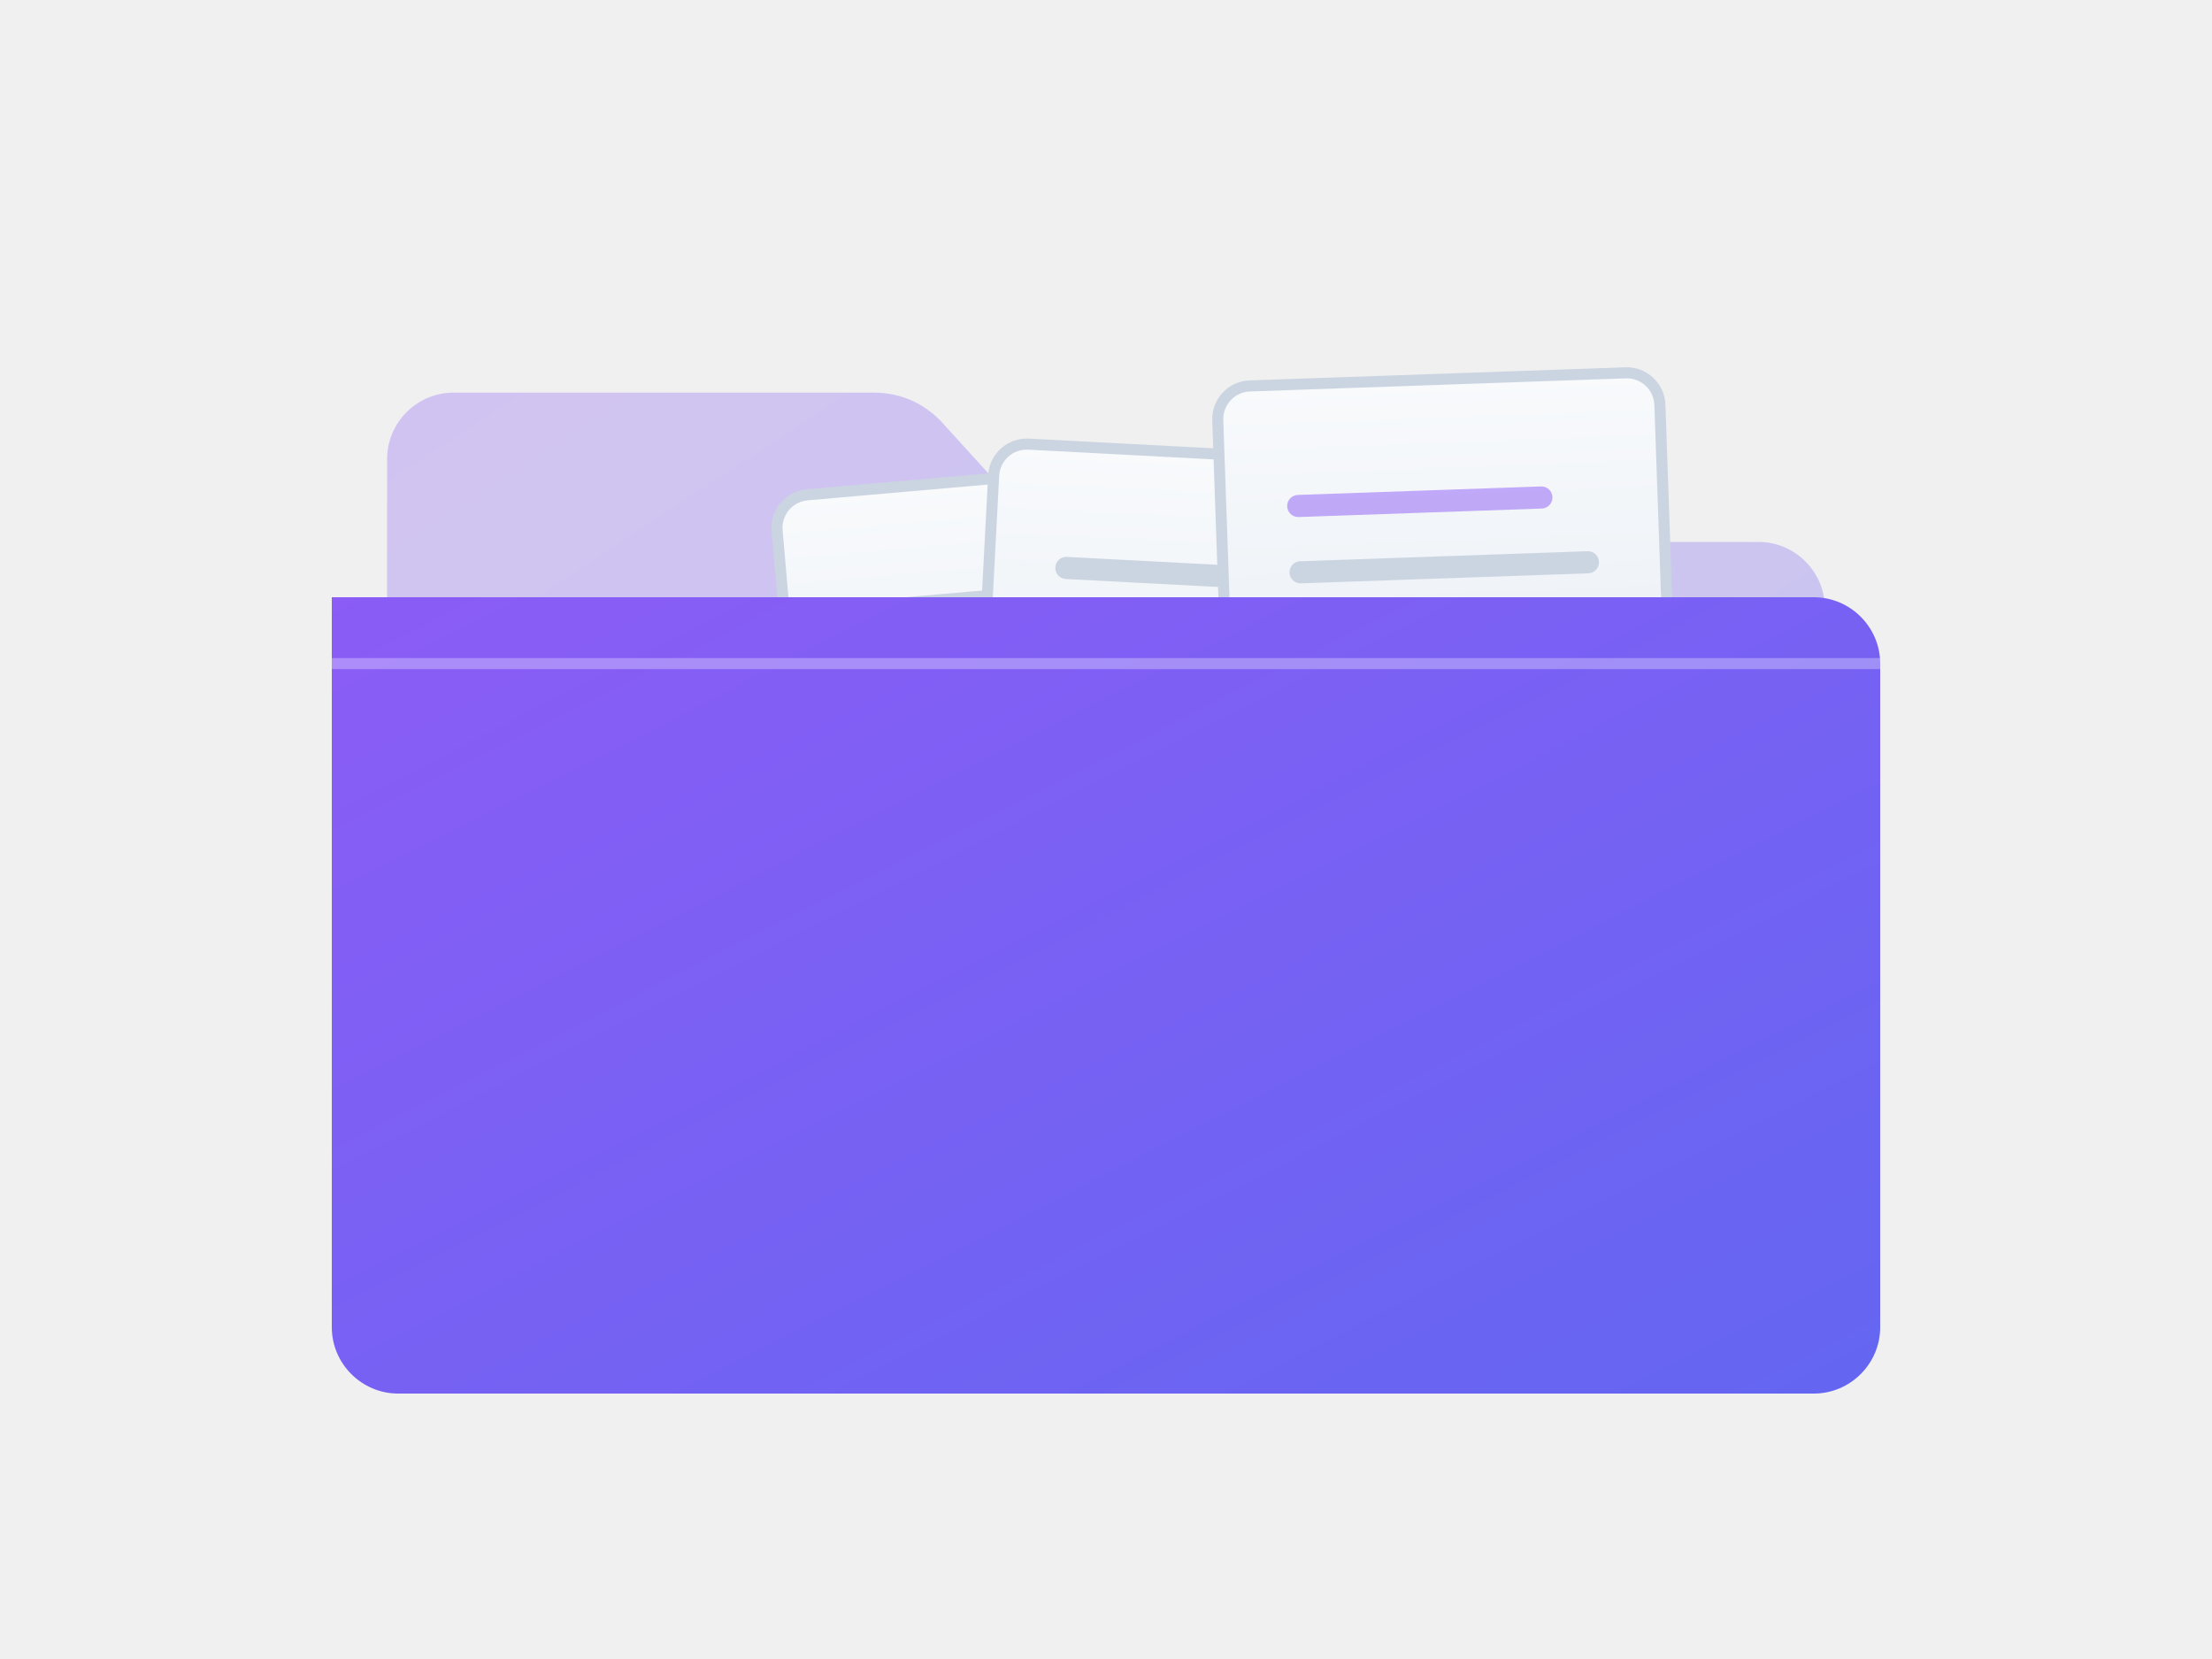
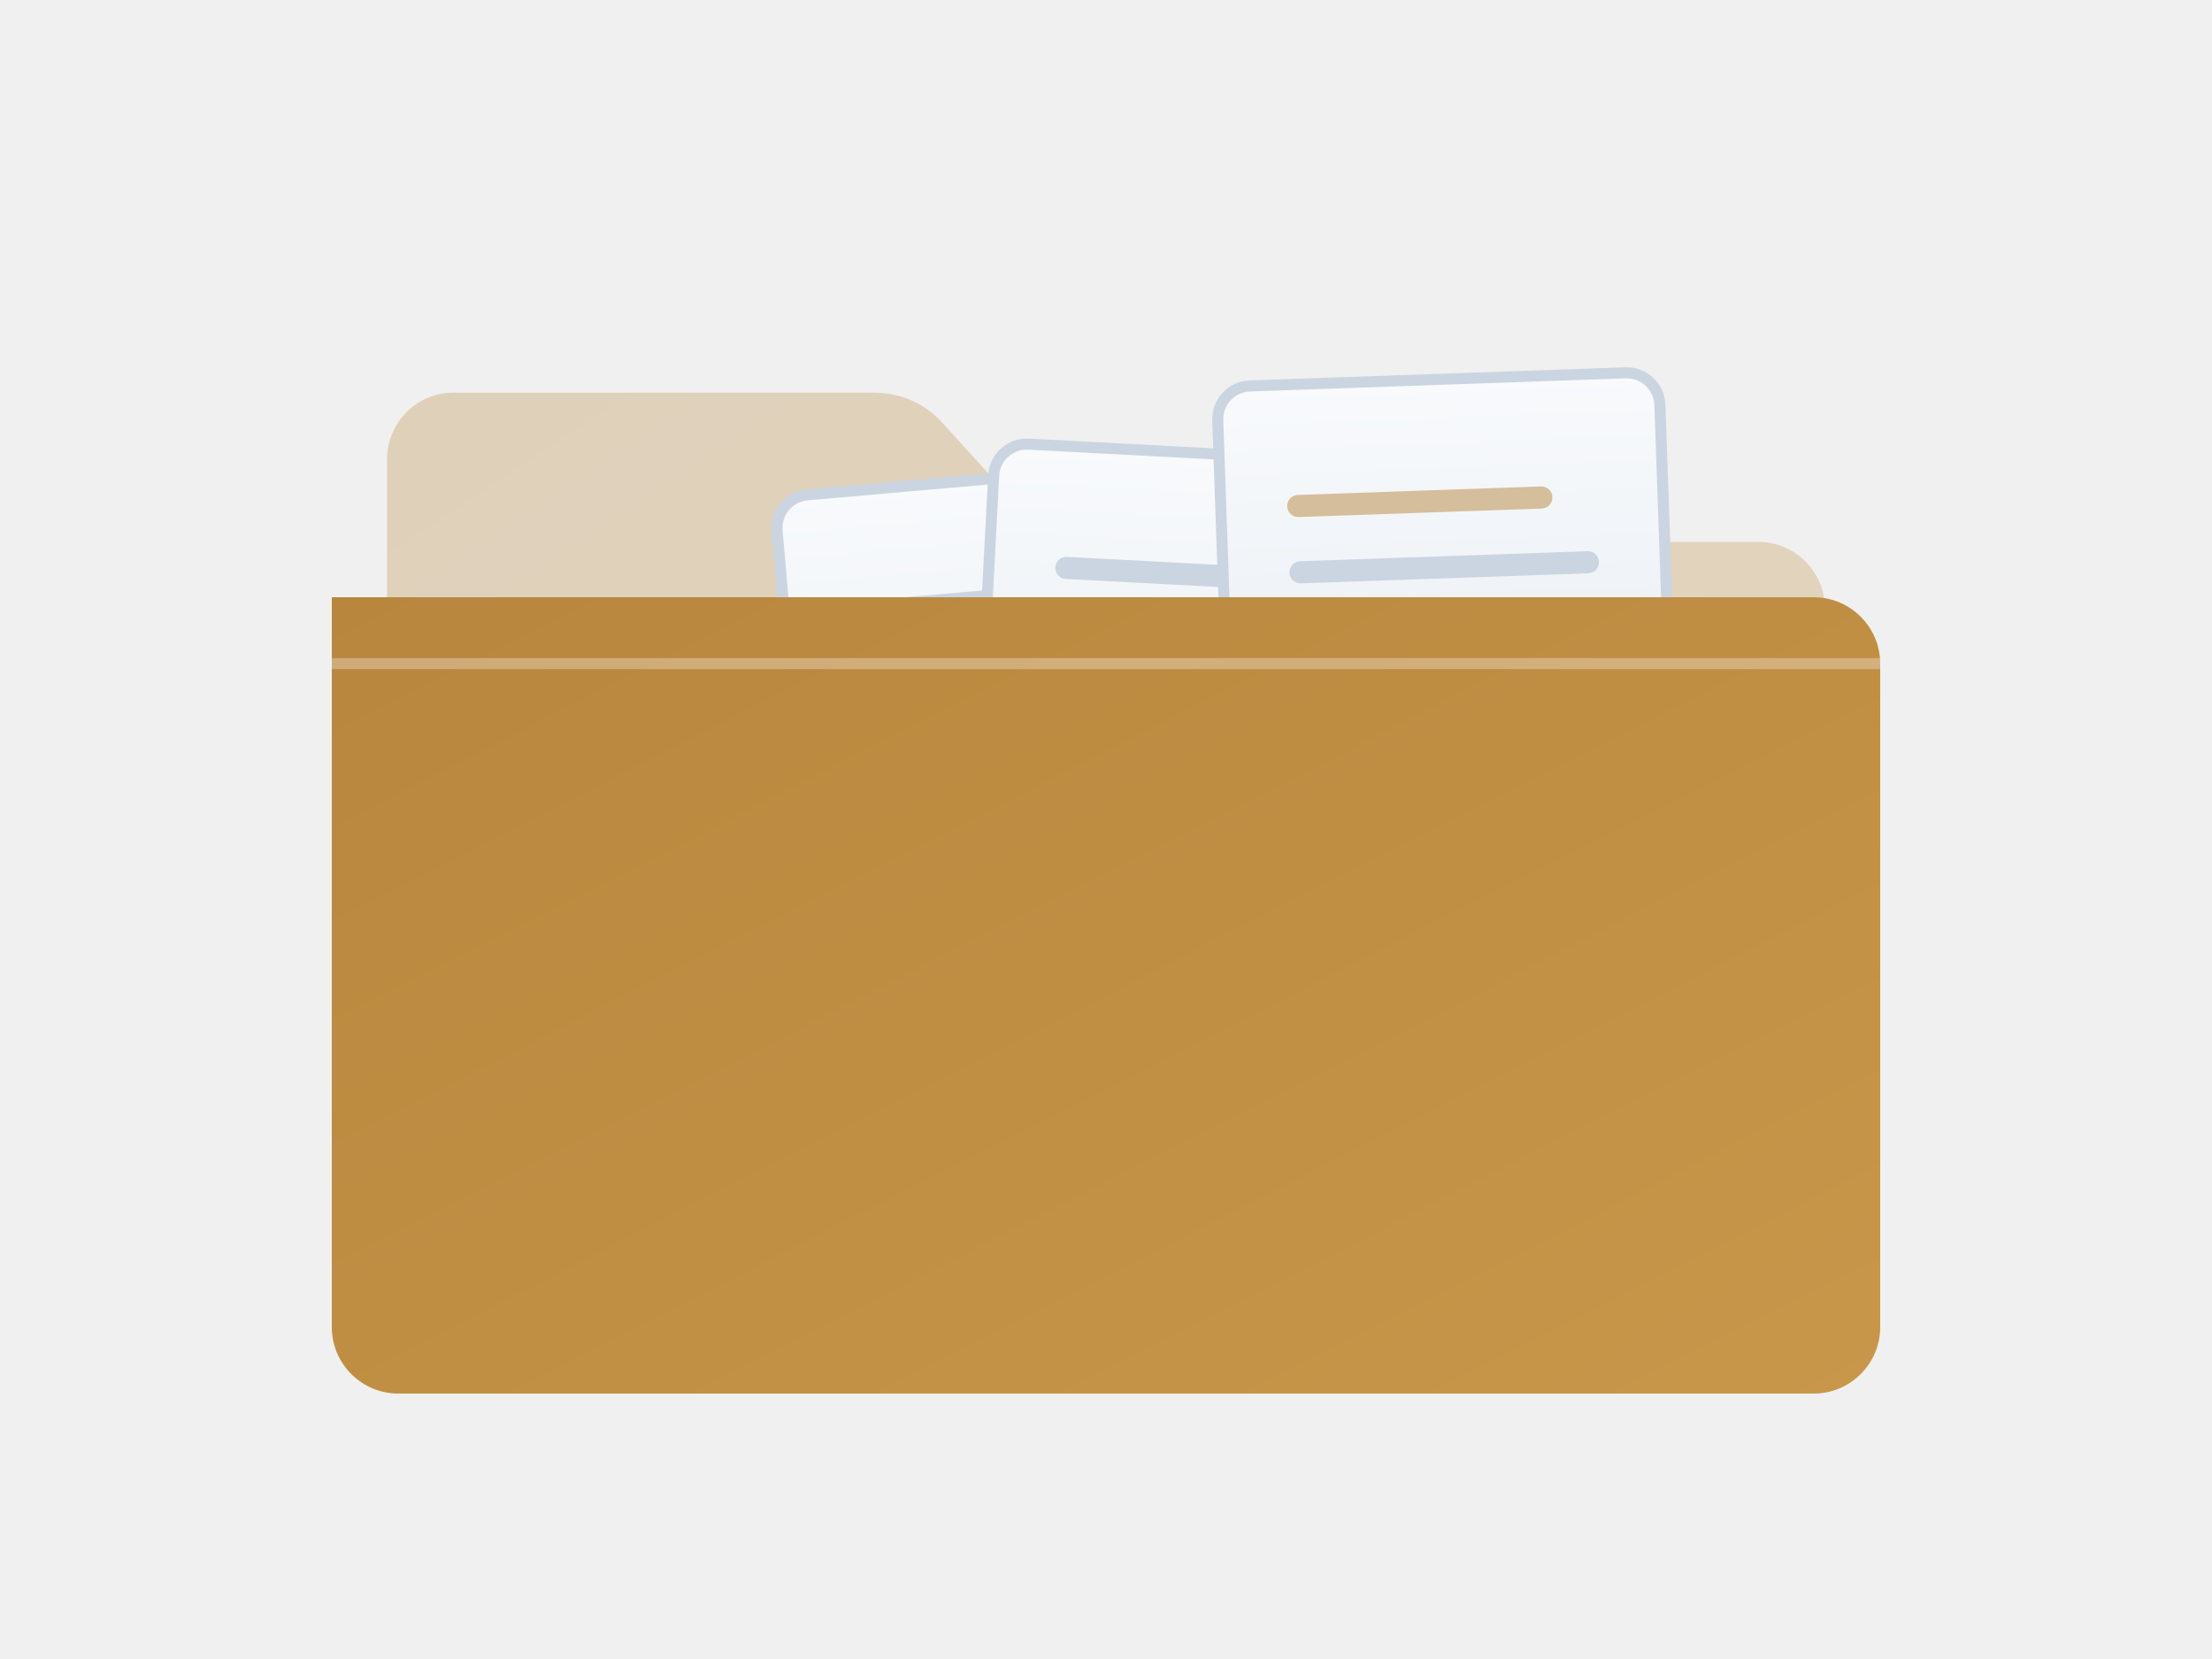
<svg xmlns="http://www.w3.org/2000/svg" width="200" height="150" viewBox="0 0 200 150" fill="none">
  <defs>
    <linearGradient id="folderGradient" x1="0%" y1="0%" x2="100%" y2="100%">
-       <stop offset="0%" stop-color="#8b5cf6" />
-       <stop offset="100%" stop-color="#6366f1" />
+       <stop offset="0%" stop-color="#b8863d" />
+       <stop offset="100%" stop-color="#c9974a" />
    </linearGradient>
    <linearGradient id="docGradient" x1="0%" y1="0%" x2="0%" y2="100%">
      <stop offset="0%" stop-color="#f8fafc" />
      <stop offset="100%" stop-color="#e2e8f0" />
    </linearGradient>
  </defs>
  <path d="M35 50 L35 115 C35 118.3 37.7 121 41 121 L159 121 C162.3 121 165 118.3 165 115 L165 55 C165 51.7 162.3 49 159 49 L95 49 L85 38 C83.5 36.5 81.5 35.5 79 35.5 L41 35.5 C37.7 35.5 35 38.2 35 41.5 L35 50 Z" fill="url(#folderGradient)" opacity="0.3" />
  <g transform="translate(70, 45) rotate(-5)">
    <rect width="40" height="50" rx="3" fill="url(#docGradient)" stroke="#cbd5e1" stroke-width="1" />
    <rect x="6" y="10" width="20" height="2" rx="1" fill="#cbd5e1" />
    <rect x="6" y="16" width="28" height="2" rx="1" fill="#cbd5e1" />
    <rect x="6" y="22" width="24" height="2" rx="1" fill="#cbd5e1" />
    <rect x="6" y="28" width="26" height="2" rx="1" fill="#cbd5e1" />
  </g>
  <g transform="translate(90, 40) rotate(3)">
    <rect width="40" height="50" rx="3" fill="url(#docGradient)" stroke="#cbd5e1" stroke-width="1" />
    <rect x="6" y="10" width="22" height="2" rx="1" fill="#cbd5e1" />
    <rect x="6" y="16" width="28" height="2" rx="1" fill="#cbd5e1" />
    <rect x="6" y="22" width="18" height="2" rx="1" fill="#cbd5e1" />
    <rect x="6" y="28" width="25" height="2" rx="1" fill="#cbd5e1" />
  </g>
  <g transform="translate(110, 35) rotate(-2)">
    <rect width="40" height="50" rx="3" fill="url(#docGradient)" stroke="#cbd5e1" stroke-width="1" />
-     <rect x="6" y="10" width="24" height="2" rx="1" fill="#8b5cf6" opacity="0.5" />
+     <rect x="6" y="10" width="24" height="2" rx="1" fill="#b8863d" opacity="0.5" />
    <rect x="6" y="16" width="28" height="2" rx="1" fill="#cbd5e1" />
    <rect x="6" y="22" width="20" height="2" rx="1" fill="#cbd5e1" />
    <rect x="6" y="28" width="26" height="2" rx="1" fill="#cbd5e1" />
  </g>
  <path d="M30 55 L30 120 C30 123.3 32.7 126 36 126 L164 126 C167.3 126 170 123.3 170 120 L170 60 C170 56.7 167.3 54 164 54 L30 54 Z" fill="url(#folderGradient)" />
  <path d="M30 60 L170 60" stroke="white" stroke-width="1" opacity="0.3" />
</svg>
